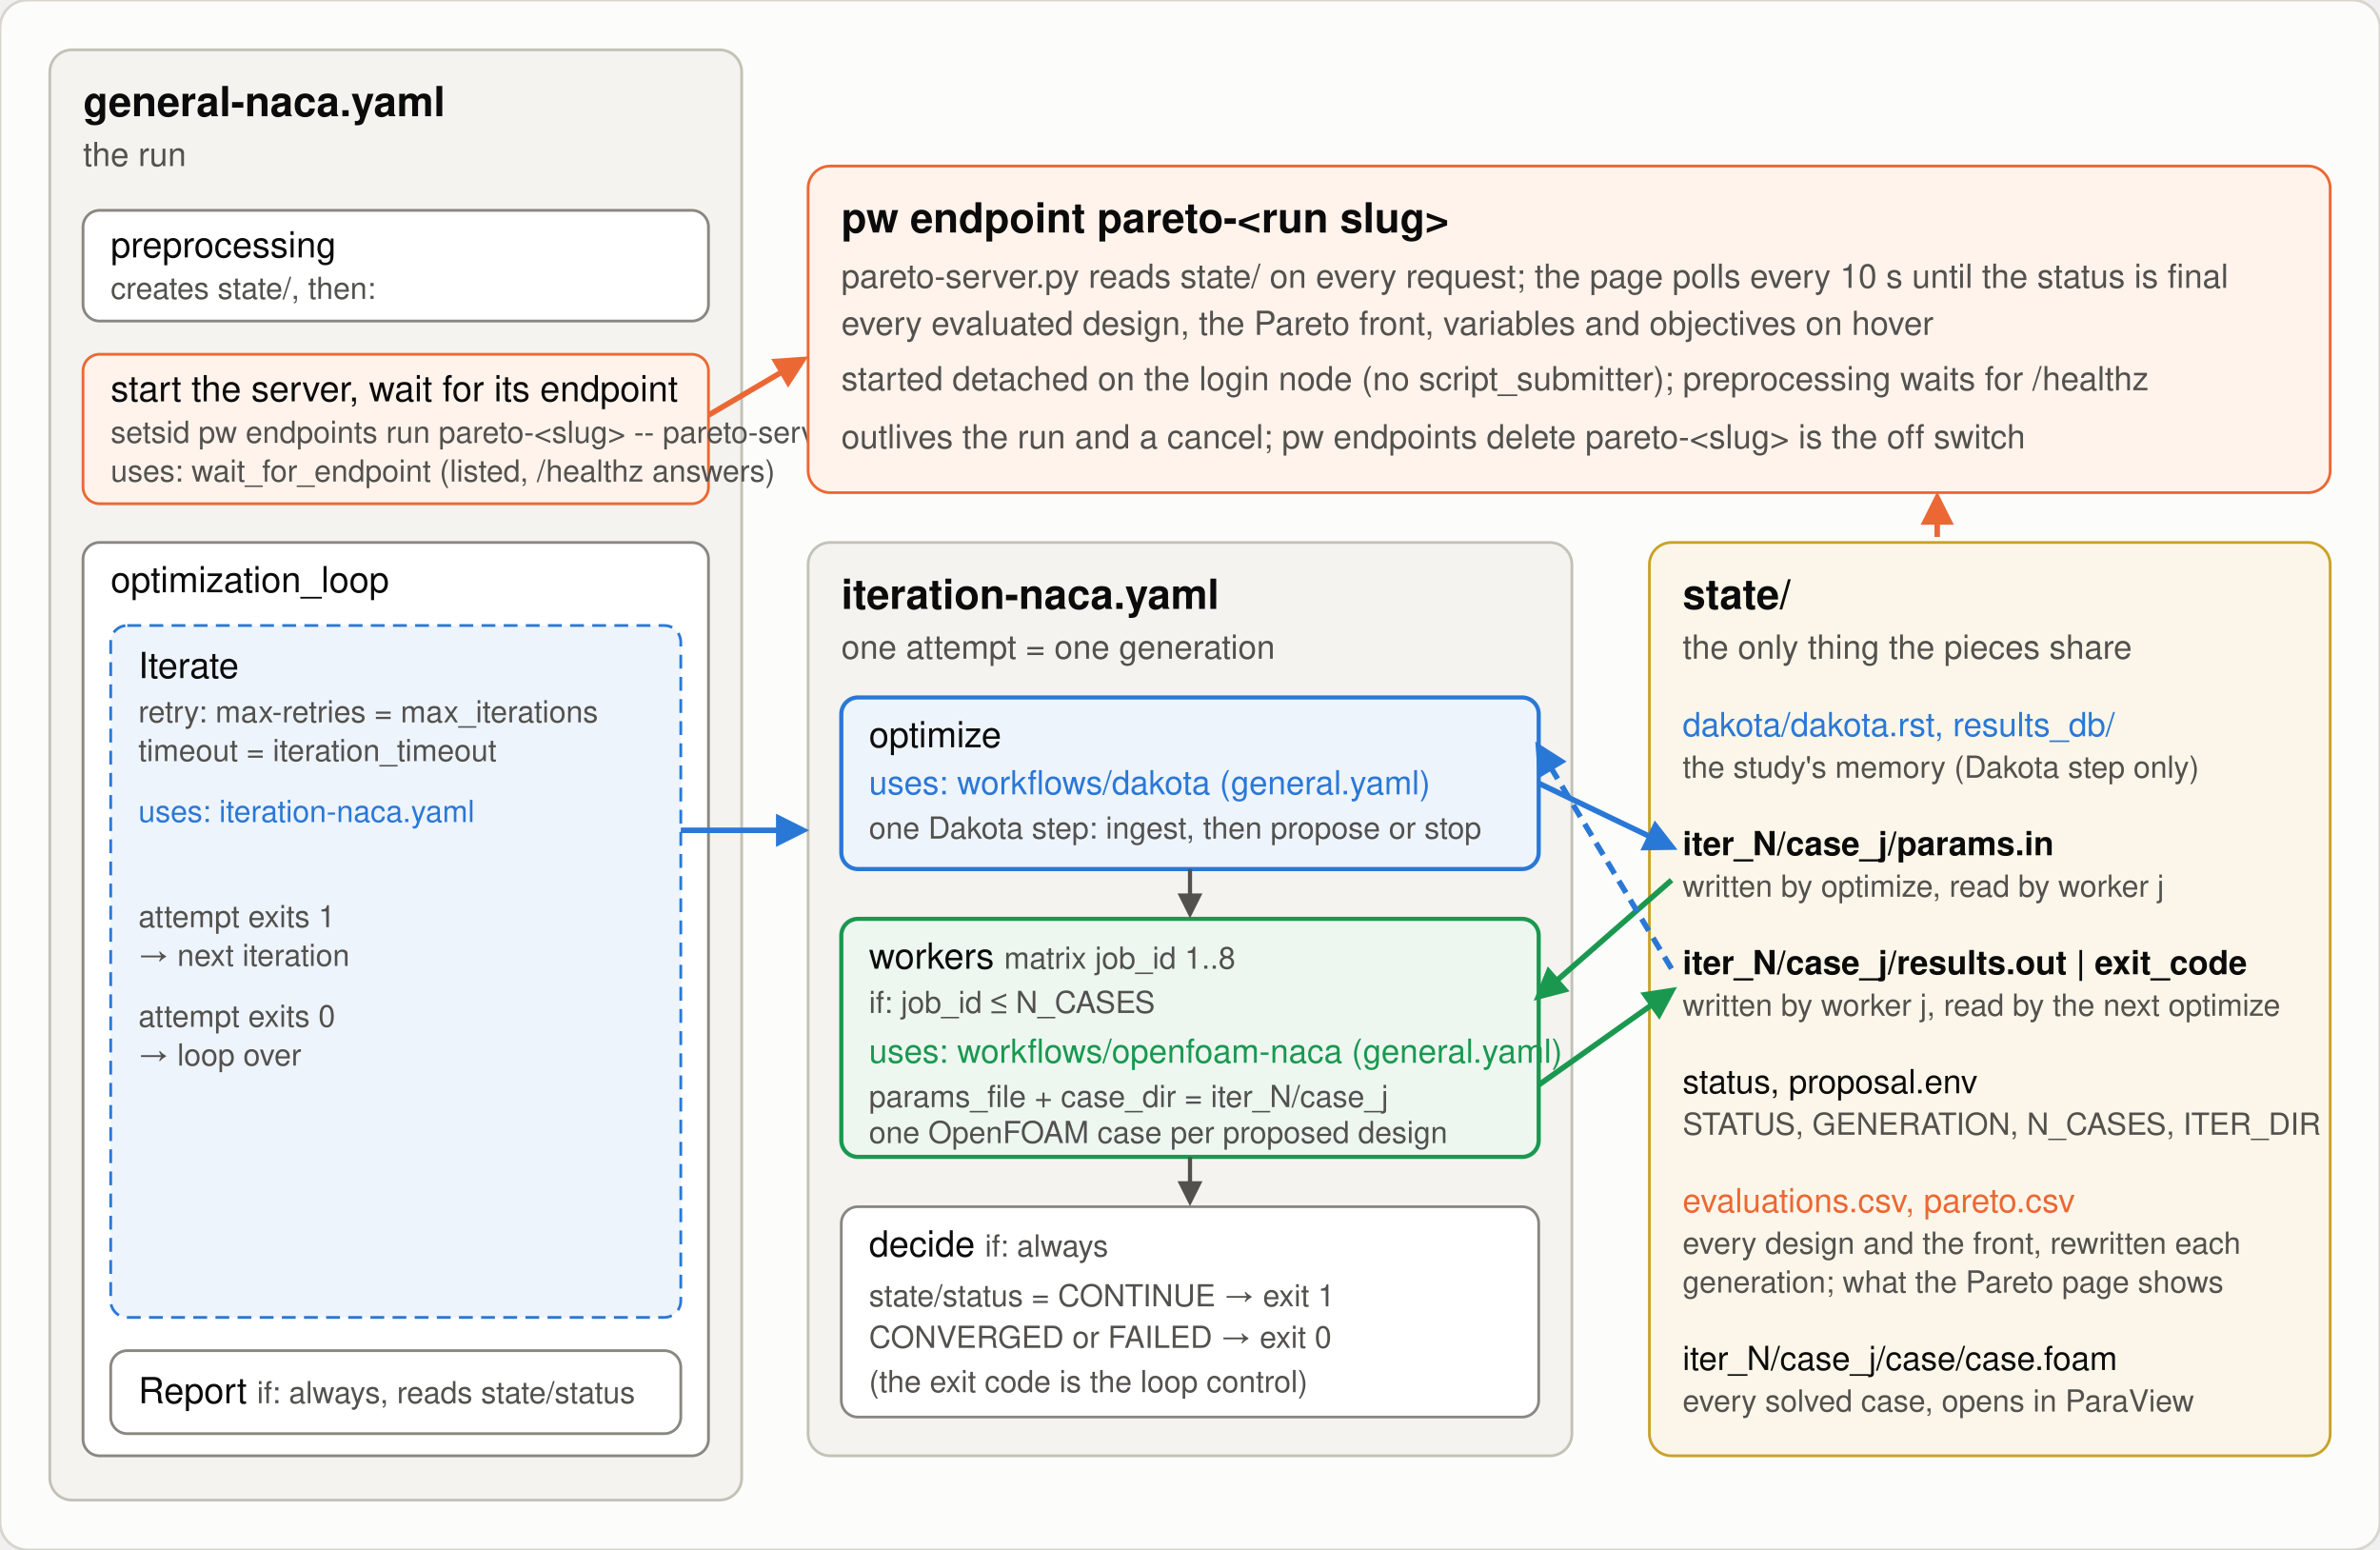
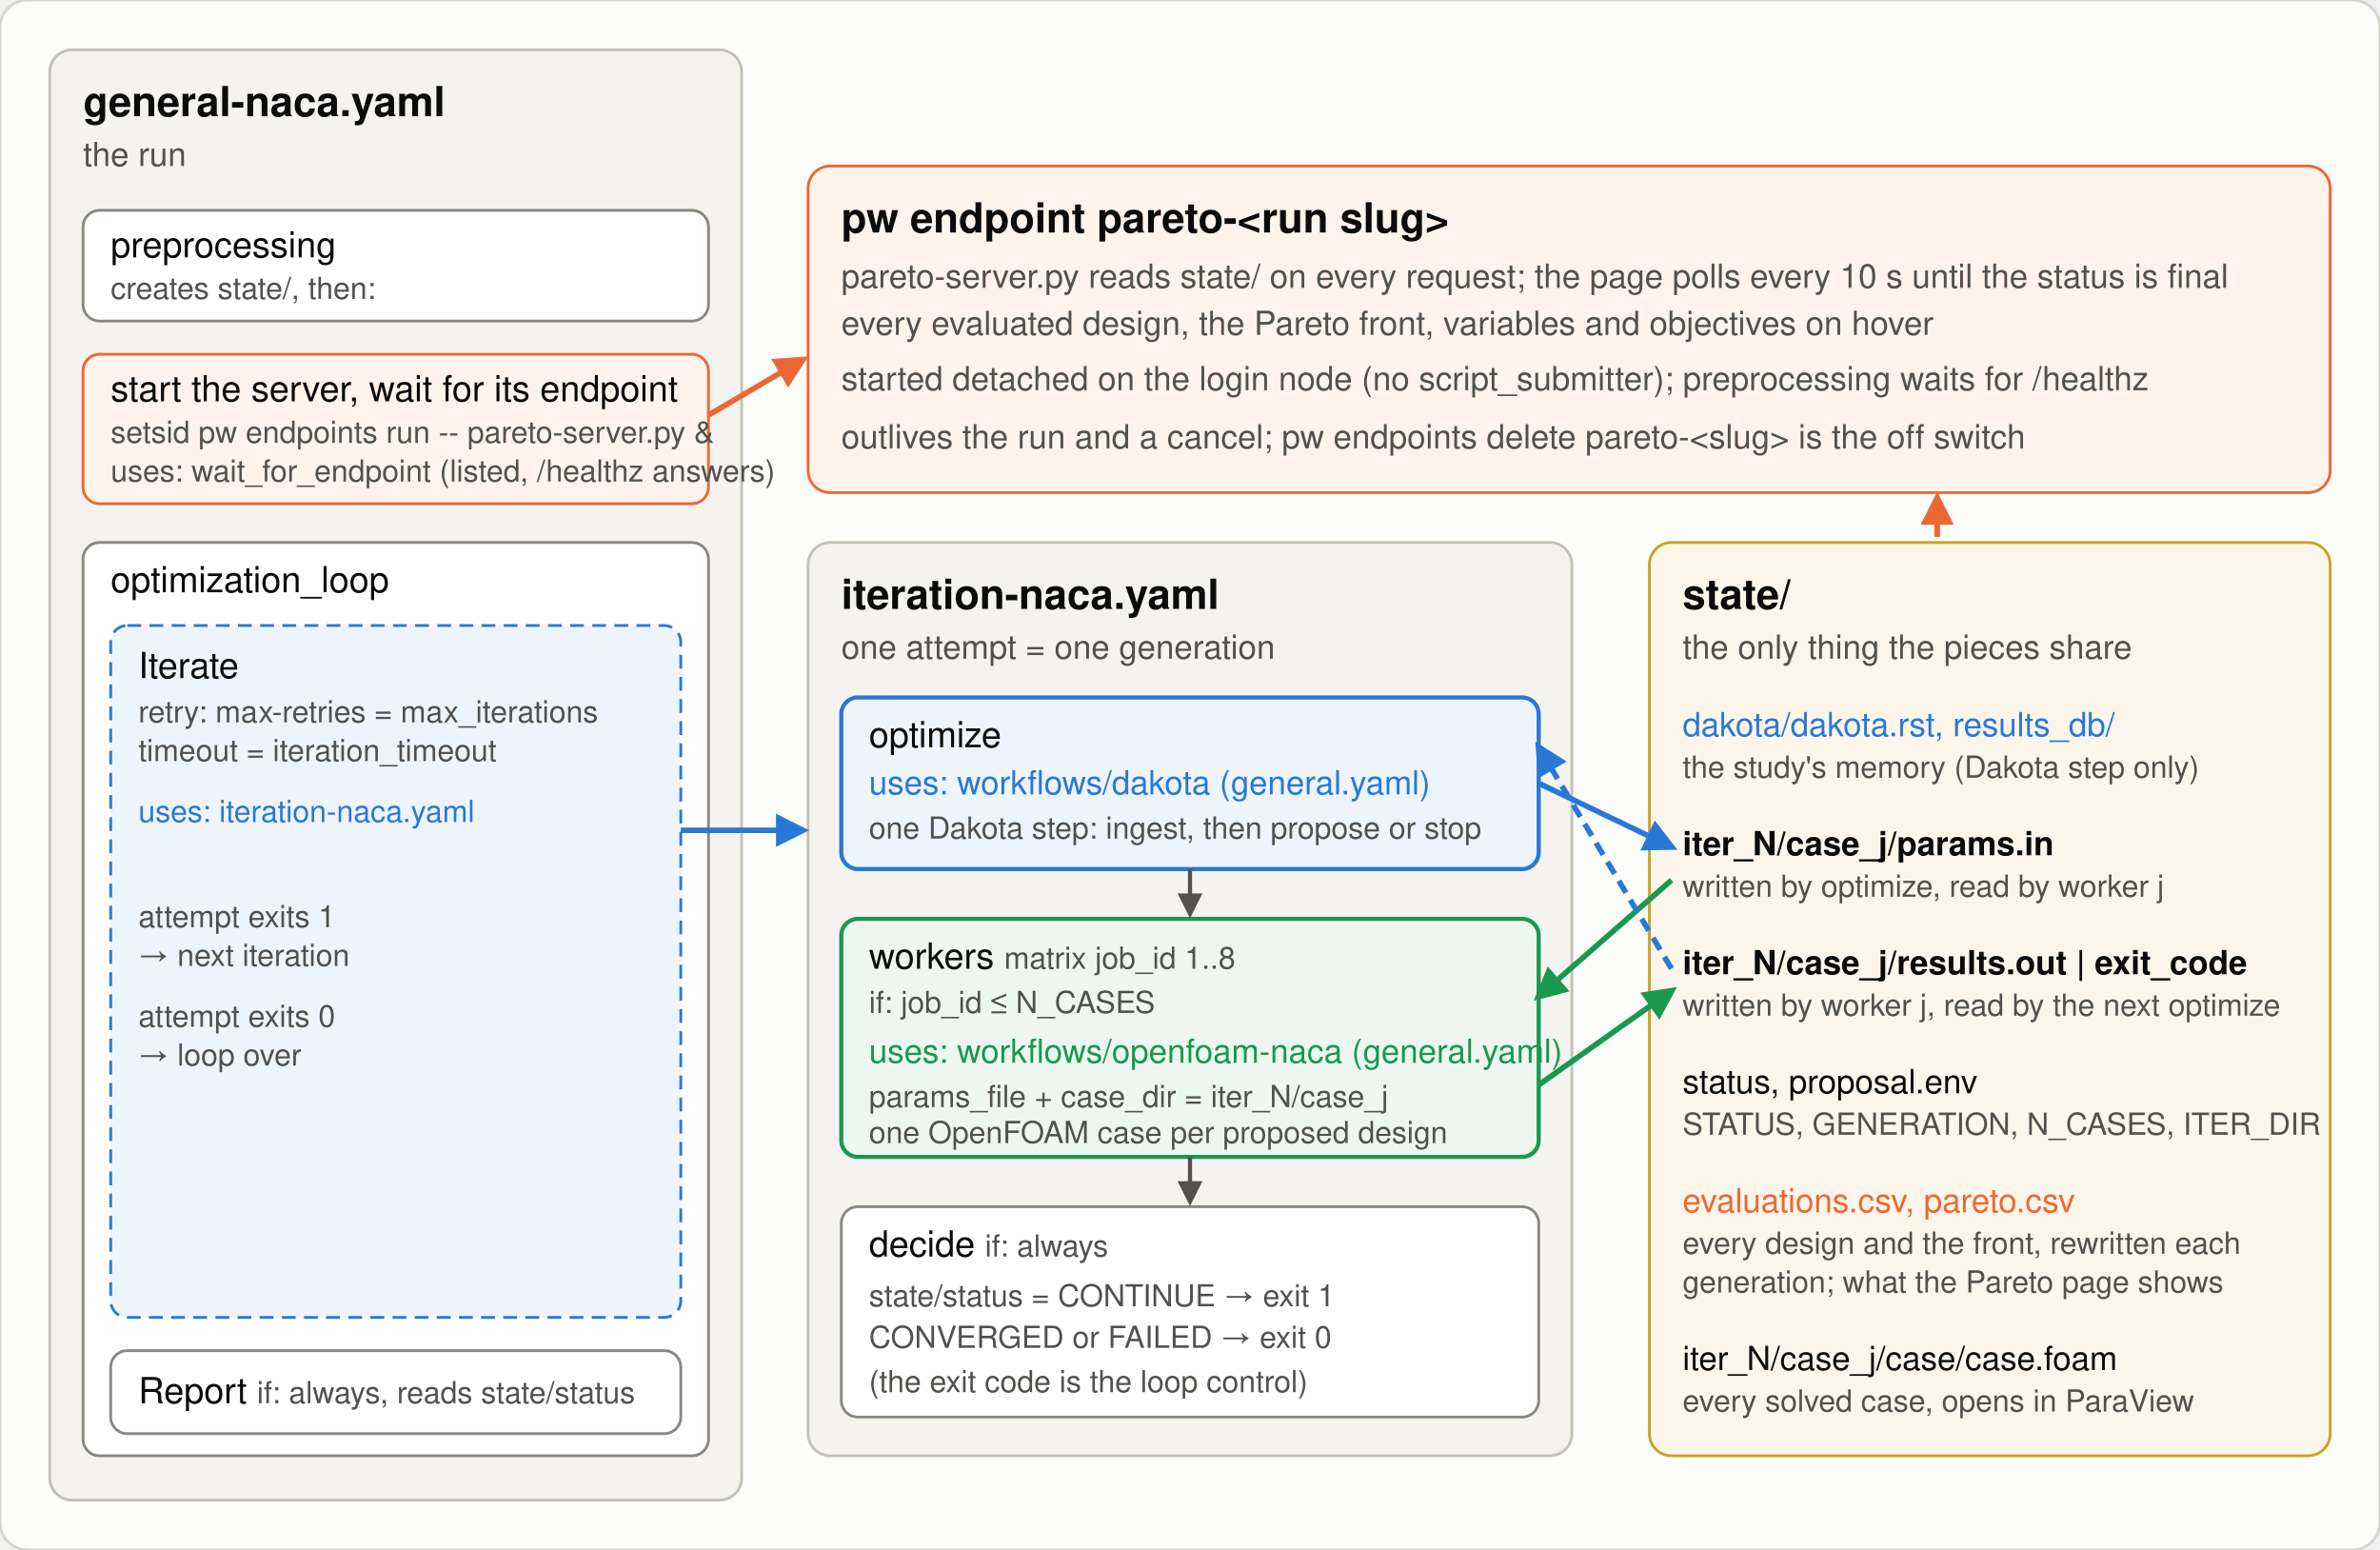
<svg xmlns="http://www.w3.org/2000/svg" width="860" height="560" viewBox="0 0 860 560" font-family="Helvetica, Arial, sans-serif">
  <defs>
    <marker id="aB" viewBox="0 0 10 10" refX="8" refY="5" markerWidth="6" markerHeight="6" orient="auto-start-reverse">
      <path d="M 0 0 L 10 5 L 0 10 z" fill="#2a78d6" />
    </marker>
    <marker id="aG" viewBox="0 0 10 10" refX="8" refY="5" markerWidth="6" markerHeight="6" orient="auto-start-reverse">
      <path d="M 0 0 L 10 5 L 0 10 z" fill="#1a9850" />
    </marker>
    <marker id="aK" viewBox="0 0 10 10" refX="8" refY="5" markerWidth="6" markerHeight="6" orient="auto-start-reverse">
      <path d="M 0 0 L 10 5 L 0 10 z" fill="#52514e" />
    </marker>
    <marker id="aO" viewBox="0 0 10 10" refX="8" refY="5" markerWidth="6" markerHeight="6" orient="auto-start-reverse">
      <path d="M 0 0 L 10 5 L 0 10 z" fill="#eb6834" />
    </marker>
  </defs>
  <rect width="860" height="560" rx="10" fill="#fcfcfb" stroke="#d8d5cf" />
  <rect x="18" y="18" width="250" height="524" rx="8" fill="#f4f3ef" stroke="#c3c2b7" />
  <text x="30" y="42" font-size="15" font-weight="bold" fill="#0b0b0b">general-naca.yaml</text>
  <text x="30" y="60" font-size="12" fill="#52514e">the run</text>
  <rect x="30" y="76" width="226" height="40" rx="6" fill="#ffffff" stroke="#898781" />
  <text x="40" y="93" font-size="13" fill="#0b0b0b">preprocessing</text>
  <text x="40" y="108" font-size="11" fill="#52514e">creates state/, then:</text>
  <rect x="30" y="128" width="226" height="54" rx="6" fill="#fff3ec" stroke="#eb6834" />
  <text x="40" y="145" font-size="13" fill="#0b0b0b">start the server, wait for its endpoint</text>
-   <text x="40" y="160" font-size="11" fill="#52514e">setsid pw endpoints run pareto-&lt;slug&gt; -- pareto-server.py &amp;</text>
+   <text x="40" y="160" font-size="11" fill="#52514e">setsid pw endpoints run -- pareto-server.py &amp;</text>
  <text x="40" y="174" font-size="11" fill="#52514e">uses: wait_for_endpoint (listed, /healthz answers)</text>
  <rect x="30" y="196" width="226" height="330" rx="6" fill="#ffffff" stroke="#898781" />
  <text x="40" y="214" font-size="13" fill="#0b0b0b">optimization_loop</text>
  <rect x="40" y="226" width="206" height="250" rx="6" fill="#eef4fc" stroke="#2a78d6" stroke-dasharray="5,3" />
  <text x="50" y="245" font-size="13" fill="#0b0b0b">Iterate</text>
  <text x="50" y="261" font-size="11" fill="#52514e">retry: max-retries = max_iterations</text>
  <text x="50" y="275" font-size="11" fill="#52514e">timeout = iteration_timeout</text>
  <text x="50" y="297" font-size="11" fill="#2a78d6">uses: iteration-naca.yaml</text>
  <text x="50" y="335" font-size="11" fill="#52514e">attempt exits 1</text>
  <text x="50" y="349" font-size="11" fill="#52514e">→ next iteration</text>
  <text x="50" y="371" font-size="11" fill="#52514e">attempt exits 0</text>
  <text x="50" y="385" font-size="11" fill="#52514e">→ loop over</text>
  <rect x="40" y="488" width="206" height="30" rx="6" fill="#ffffff" stroke="#898781" />
  <text x="50" y="507" font-size="13" fill="#0b0b0b">Report  <tspan font-size="11" fill="#52514e">if: always, reads state/status</tspan>
  </text>
  <rect x="292" y="196" width="276" height="330" rx="8" fill="#f4f3ef" stroke="#c3c2b7" />
  <text x="304" y="220" font-size="15" font-weight="bold" fill="#0b0b0b">iteration-naca.yaml</text>
  <text x="304" y="238" font-size="12" fill="#52514e">one attempt = one generation</text>
  <rect x="304" y="252" width="252" height="62" rx="6" fill="#eef4fc" stroke="#2a78d6" stroke-width="1.5" />
  <text x="314" y="270" font-size="13" fill="#0b0b0b">optimize</text>
  <text x="314" y="287" font-size="12" fill="#2a78d6">uses: workflows/dakota  (general.yaml)</text>
  <text x="314" y="303" font-size="11" fill="#52514e">one Dakota step: ingest, then propose or stop</text>
  <rect x="304" y="332" width="252" height="86" rx="6" fill="#edf7f0" stroke="#1a9850" stroke-width="1.5" />
  <text x="314" y="350" font-size="13" fill="#0b0b0b">workers  <tspan font-size="11" fill="#52514e">matrix job_id 1..8</tspan>
  </text>
  <text x="314" y="366" font-size="11" fill="#52514e">if: job_id ≤ N_CASES</text>
  <text x="314" y="384" font-size="12" fill="#1a9850">uses: workflows/openfoam-naca  (general.yaml)</text>
  <text x="314" y="400" font-size="11" fill="#52514e">params_file + case_dir = iter_N/case_j</text>
  <text x="314" y="413" font-size="11" fill="#52514e">one OpenFOAM case per proposed design</text>
  <rect x="304" y="436" width="252" height="76" rx="6" fill="#ffffff" stroke="#898781" />
  <text x="314" y="454" font-size="13" fill="#0b0b0b">decide  <tspan font-size="11" fill="#52514e">if: always</tspan>
  </text>
  <text x="314" y="472" font-size="11" fill="#52514e">state/status = CONTINUE → exit 1</text>
  <text x="314" y="487" font-size="11" fill="#52514e">CONVERGED or FAILED → exit 0</text>
  <text x="314" y="503" font-size="11" fill="#52514e">(the exit code is the loop control)</text>
  <line x1="430" y1="314" x2="430" y2="330" stroke="#52514e" stroke-width="1.5" marker-end="url(#aK)" />
  <line x1="430" y1="418" x2="430" y2="434" stroke="#52514e" stroke-width="1.5" marker-end="url(#aK)" />
  <line x1="246" y1="300" x2="290" y2="300" stroke="#2a78d6" stroke-width="2" marker-end="url(#aB)" />
  <rect x="596" y="196" width="246" height="330" rx="8" fill="#fbf6e9" stroke="#c9a227" />
  <text x="608" y="220" font-size="15" font-weight="bold" fill="#0b0b0b">state/</text>
  <text x="608" y="238" font-size="12" fill="#52514e">the only thing the pieces share</text>
  <text x="608" y="266" font-size="12" fill="#2a78d6">dakota/dakota.rst, results_db/</text>
  <text x="608" y="281" font-size="11" fill="#52514e">the study's memory (Dakota step only)</text>
  <text x="608" y="309" font-size="12" font-weight="bold" fill="#0b0b0b">iter_N/case_j/params.in</text>
  <text x="608" y="324" font-size="11" fill="#52514e">written by optimize, read by worker j</text>
  <text x="608" y="352" font-size="12" font-weight="bold" fill="#0b0b0b">iter_N/case_j/results.out | exit_code</text>
  <text x="608" y="367" font-size="11" fill="#52514e">written by worker j, read by the next optimize</text>
  <text x="608" y="395" font-size="12" fill="#0b0b0b">status, proposal.env</text>
  <text x="608" y="410" font-size="11" fill="#52514e">STATUS, GENERATION, N_CASES, ITER_DIR</text>
  <text x="608" y="438" font-size="12" fill="#eb6834">evaluations.csv, pareto.csv</text>
  <text x="608" y="453" font-size="11" fill="#52514e">every design and the front, rewritten each</text>
  <text x="608" y="467" font-size="11" fill="#52514e">generation; what the Pareto page shows</text>
  <text x="608" y="495" font-size="12" fill="#0b0b0b">iter_N/case_j/case/case.foam</text>
  <text x="608" y="510" font-size="11" fill="#52514e">every solved case, opens in ParaView</text>
  <line x1="556" y1="283" x2="604" y2="306" stroke="#2a78d6" stroke-width="2" marker-end="url(#aB)" />
  <line x1="604" y1="318" x2="556" y2="360" stroke="#1a9850" stroke-width="2" marker-end="url(#aG)" />
  <line x1="556" y1="392" x2="604" y2="358" stroke="#1a9850" stroke-width="2" marker-end="url(#aG)" />
  <line x1="604" y1="350" x2="556" y2="270" stroke="#2a78d6" stroke-width="2" stroke-dasharray="5,3" marker-end="url(#aB)" />
  <rect x="292" y="60" width="550" height="118" rx="8" fill="#fff3ec" stroke="#eb6834" />
  <text x="304" y="84" font-size="15" font-weight="bold" fill="#0b0b0b">pw endpoint  pareto-&lt;run slug&gt;</text>
  <text x="304" y="104" font-size="12" fill="#52514e">pareto-server.py reads state/ on every request; the page polls every 10 s until the status is final</text>
  <text x="304" y="121" font-size="12" fill="#52514e">every evaluated design, the Pareto front, variables and objectives on hover</text>
  <text x="304" y="141" font-size="12" fill="#52514e">started detached on the login node (no script_submitter); preprocessing waits for /healthz</text>
  <text x="304" y="162" font-size="12" fill="#52514e">outlives the run and a cancel; pw endpoints delete pareto-&lt;slug&gt; is the off switch</text>
  <line x1="700" y1="194" x2="700" y2="180" stroke="#eb6834" stroke-width="2" marker-end="url(#aO)" />
  <line x1="256" y1="150" x2="290" y2="130" stroke="#eb6834" stroke-width="2" marker-end="url(#aO)" />
</svg>
